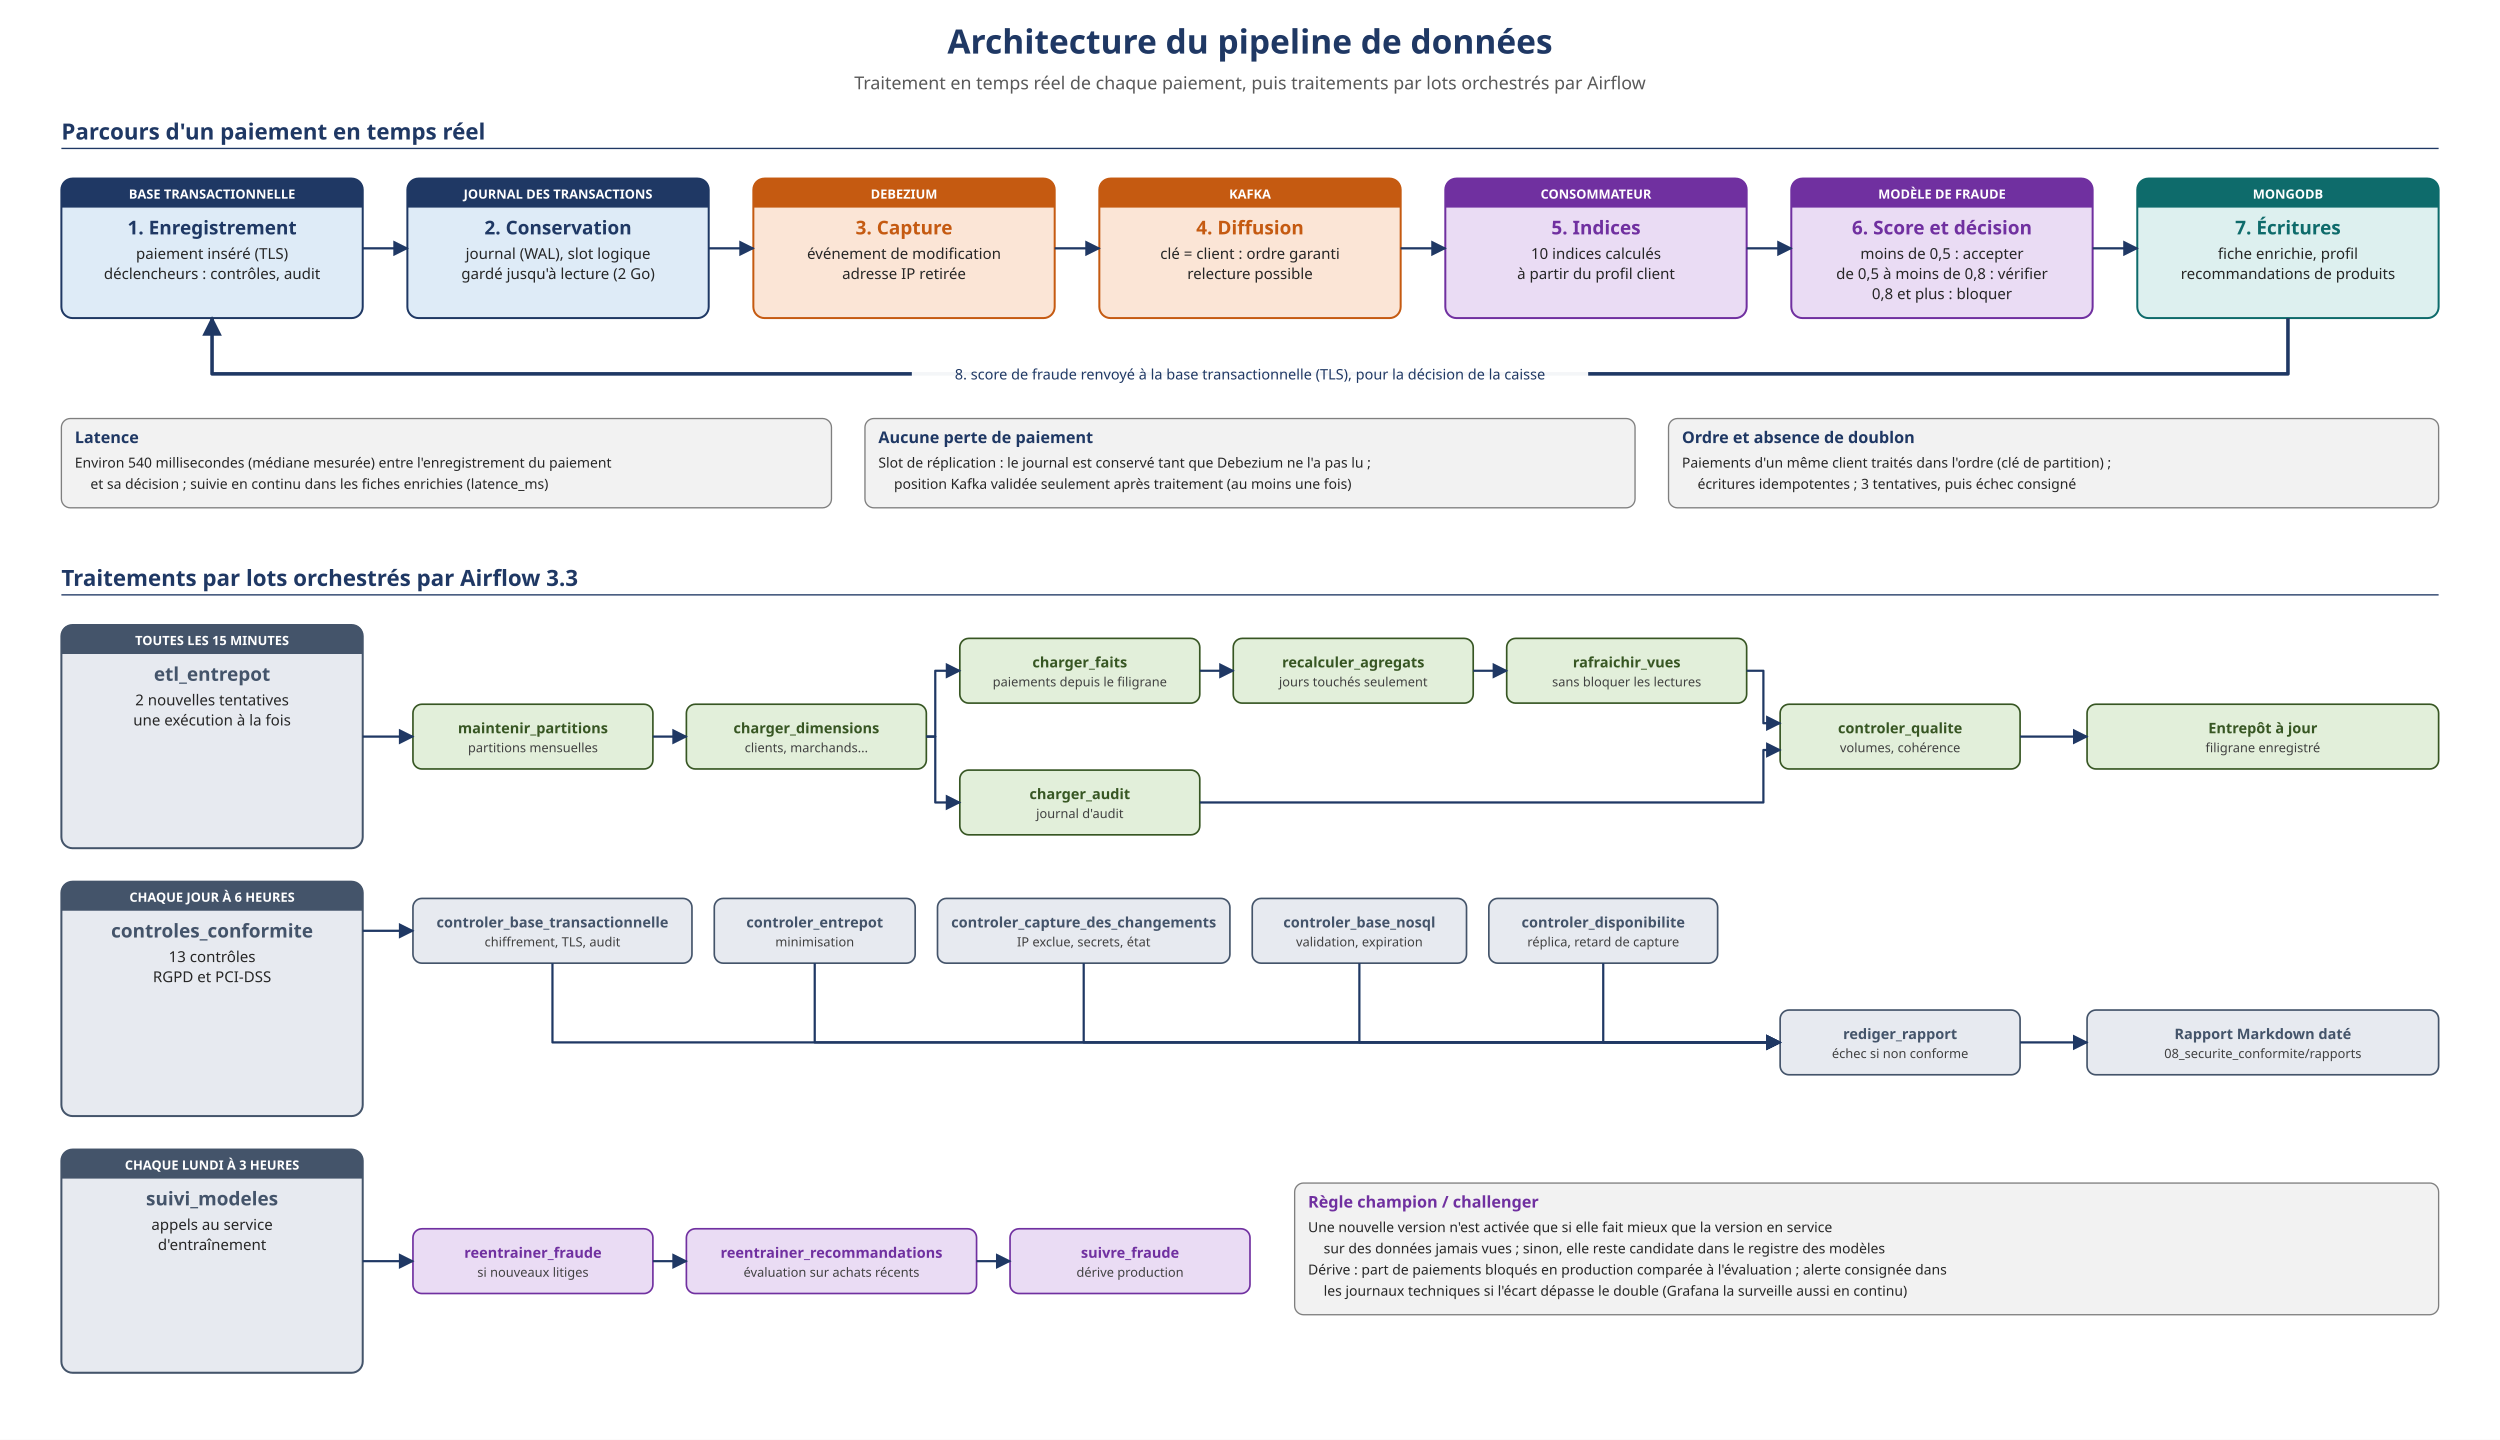
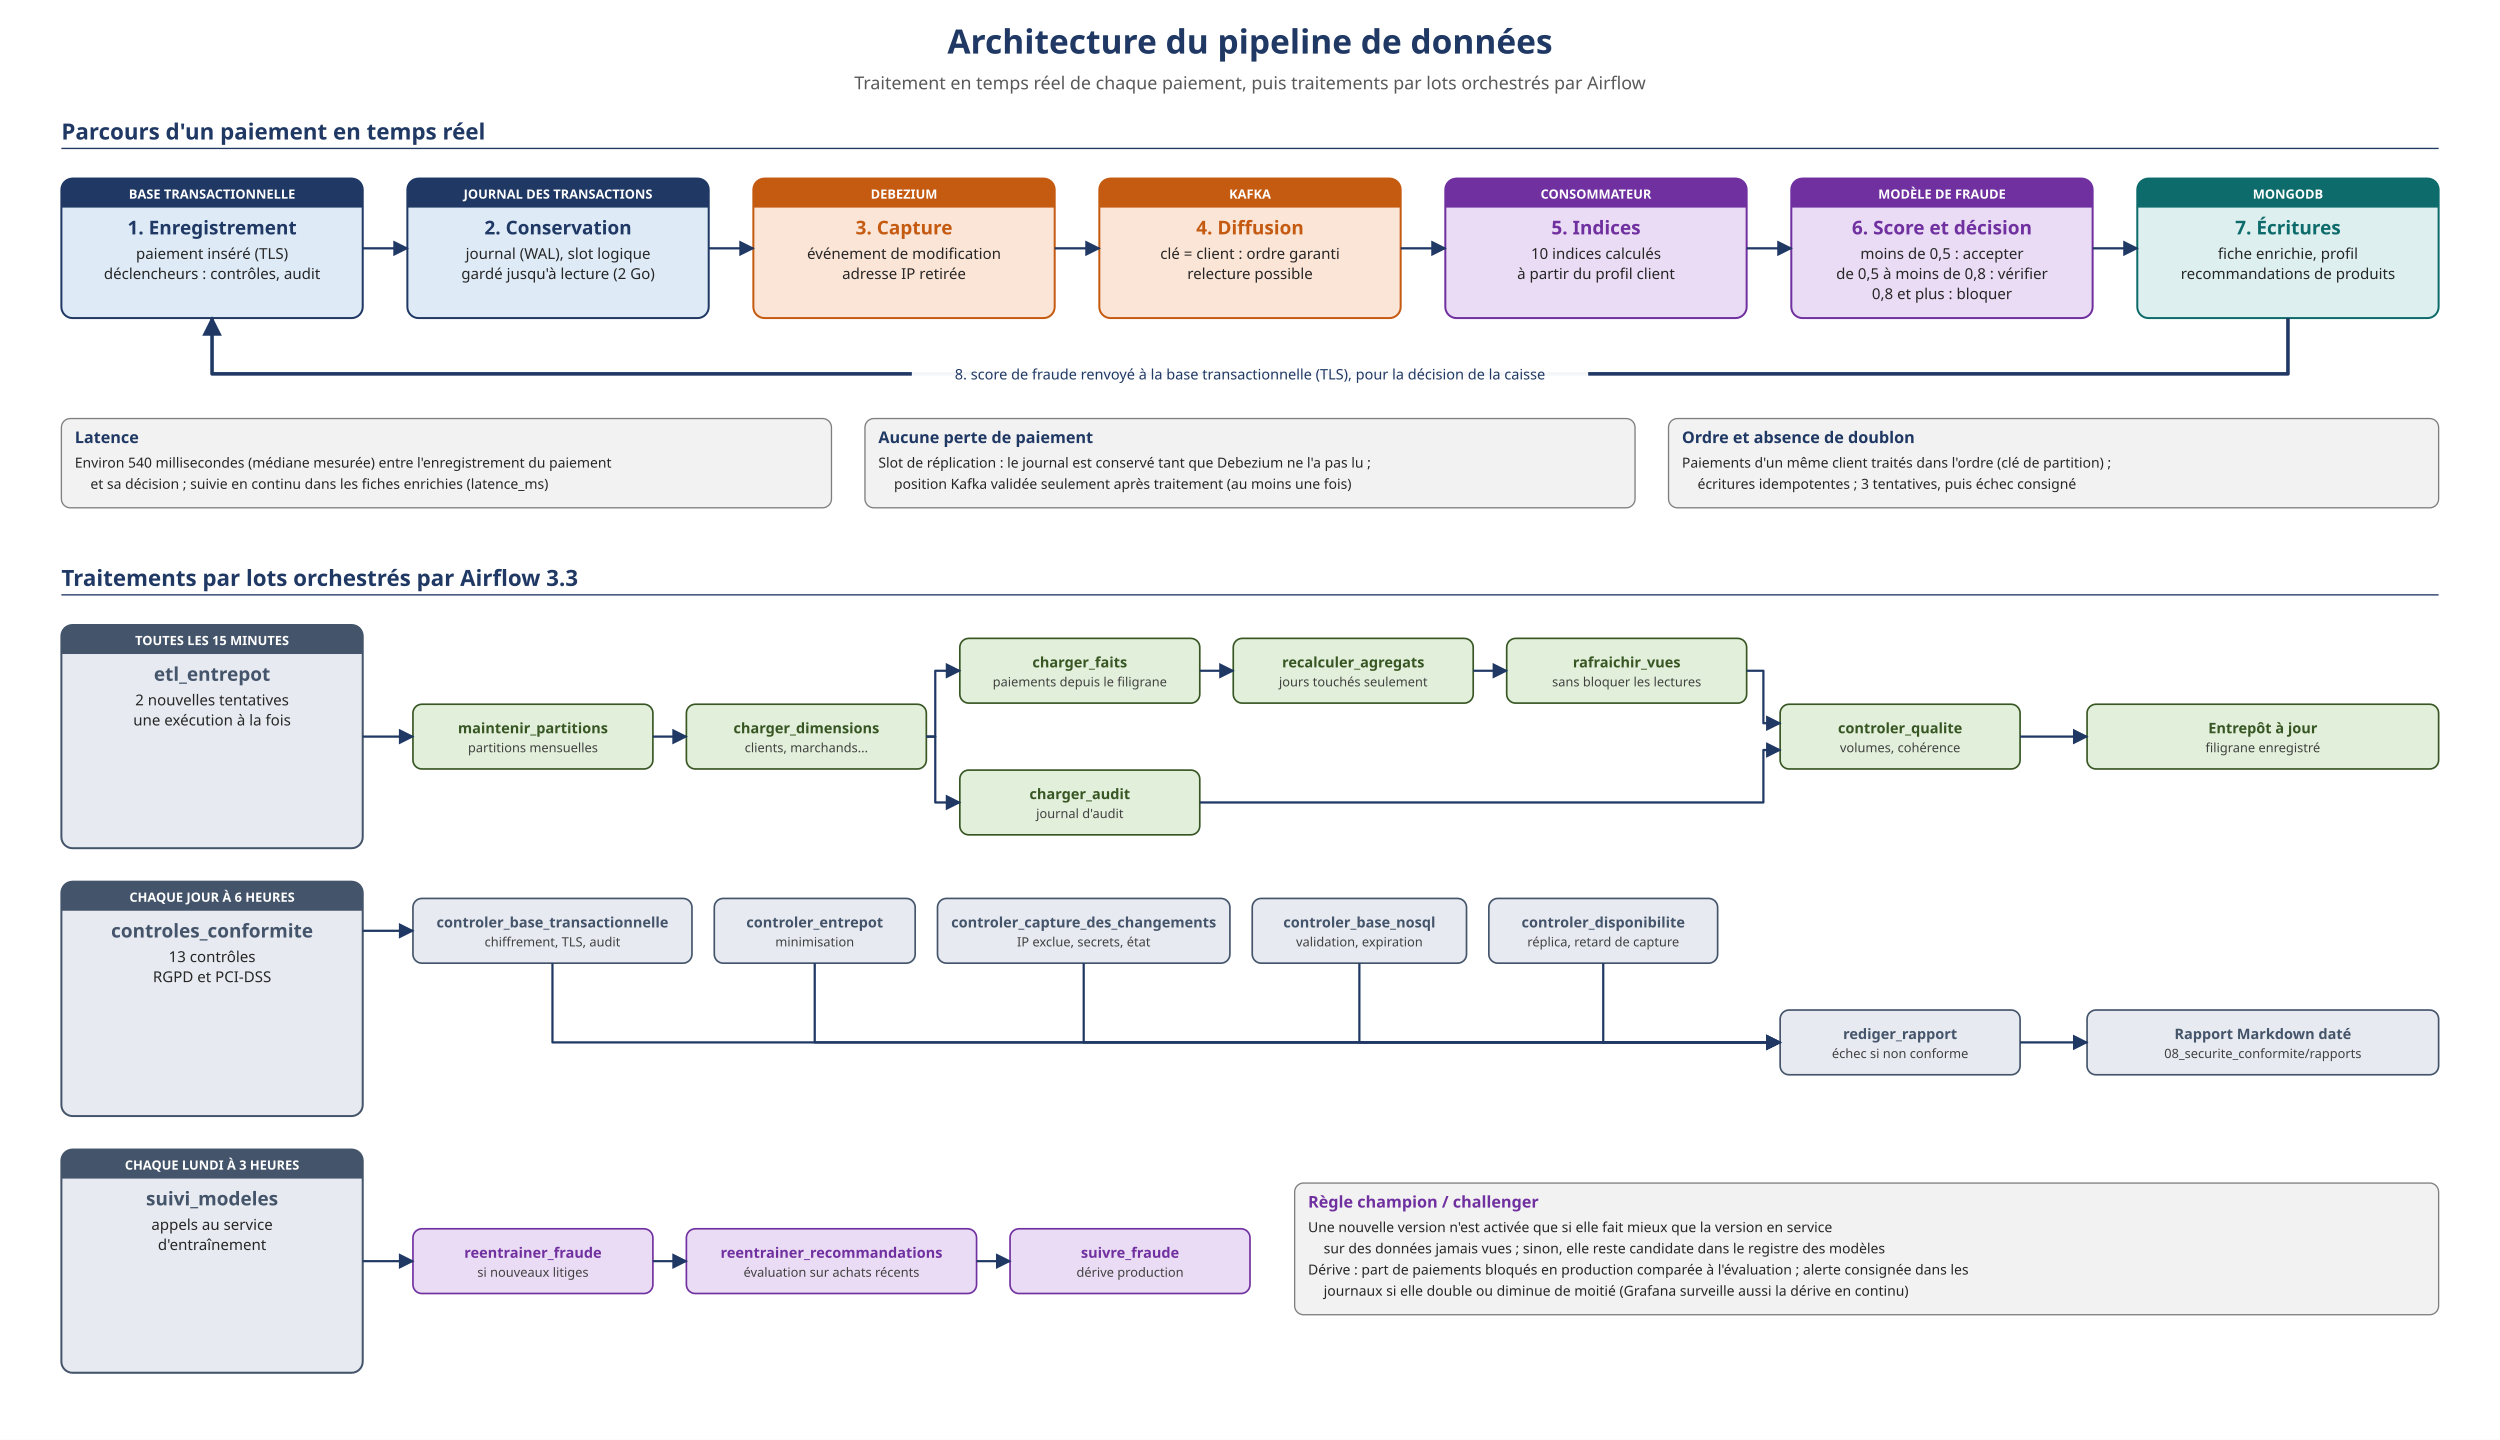
<svg xmlns="http://www.w3.org/2000/svg" width="2240" height="1290" viewBox="0 0 2240 1290">
  <defs>
    <marker id="pointe_donnees" viewBox="0 0 10 10" refX="9" refY="5" markerWidth="7" markerHeight="7" orient="auto-start-reverse">
      <path d="M0,0 L10,5 L0,10 z" fill="#1F3864" />
    </marker>
    <marker id="pointe_pilotage" viewBox="0 0 10 10" refX="9" refY="5" markerWidth="7" markerHeight="7" orient="auto-start-reverse">
      <path d="M0,0 L10,5 L0,10 z" fill="#2E75B6" />
    </marker>
    <marker id="pointe_supervision" viewBox="0 0 10 10" refX="9" refY="5" markerWidth="7" markerHeight="7" orient="auto-start-reverse">
      <path d="M0,0 L10,5 L0,10 z" fill="#595959" />
    </marker>
    <marker id="pointe_retour" viewBox="0 0 10 10" refX="9" refY="5" markerWidth="5.5" markerHeight="5.5" orient="auto-start-reverse">
      <path d="M0,0 L10,5 L0,10 z" fill="#1F3864" />
    </marker>
    <marker id="plusieurs" viewBox="0 0 16 16" refX="0" refY="8" markerWidth="16" markerHeight="16" markerUnits="userSpaceOnUse" orient="auto">
      <path d="M0,1 L15,8 M0,8 L15,8 M0,15 L15,8" stroke="#262626" stroke-width="1.6" fill="none" />
    </marker>
    <marker id="un" viewBox="0 0 16 16" refX="15" refY="8" markerWidth="16" markerHeight="16" markerUnits="userSpaceOnUse" orient="auto">
      <path d="M7,1 L7,15 M11,1 L11,15" stroke="#262626" stroke-width="1.6" fill="none" />
    </marker>
  </defs>
  <rect x="0" y="0" width="2240" height="1290" fill="white" />
  <text x="1120.0" y="48" font-family="Calibri, Carlito, sans-serif" font-size="30" fill="#1F3864" text-anchor="middle" font-weight="bold">Architecture du pipeline de données</text>
  <text x="1120.0" y="80" font-family="Calibri, Carlito, sans-serif" font-size="16" fill="#595959" text-anchor="middle">Traitement en temps réel de chaque paiement, puis traitements par lots orchestrés par Airflow</text>
  <text x="55" y="125" font-family="Calibri, Carlito, sans-serif" font-size="20" fill="#1F3864" text-anchor="start" font-weight="bold">Parcours d'un paiement en temps réel</text>
  <line x1="55" y1="133" x2="2185" y2="133" stroke="#1F3864" stroke-width="1.2" />
  <rect x="55" y="160" width="270" height="125" rx="10" fill="#DEEBF7" stroke="#1F3864" stroke-width="1.8" />
  <path d="M55,186 V170 Q55,160 65,160 H315 Q325,160 325,170 V186 Z" fill="#1F3864" />
  <text x="190.0" y="178" font-family="Calibri, Carlito, sans-serif" font-size="11.5" fill="white" text-anchor="middle" font-weight="bold">BASE TRANSACTIONNELLE</text>
  <text x="190.0" y="210" font-family="Calibri, Carlito, sans-serif" font-size="17" fill="#1F3864" text-anchor="middle" font-weight="bold">1. Enregistrement</text>
  <text x="190.0" y="232" font-family="Calibri, Carlito, sans-serif" font-size="13.5" fill="#262626" text-anchor="middle">paiement inséré (TLS)</text>
  <text x="190.0" y="250" font-family="Calibri, Carlito, sans-serif" font-size="13.5" fill="#262626" text-anchor="middle">déclencheurs : contrôles, audit</text>
  <rect x="365" y="160" width="270" height="125" rx="10" fill="#DEEBF7" stroke="#1F3864" stroke-width="1.8" />
  <path d="M365,186 V170 Q365,160 375,160 H625 Q635,160 635,170 V186 Z" fill="#1F3864" />
  <text x="500.0" y="178" font-family="Calibri, Carlito, sans-serif" font-size="11.5" fill="white" text-anchor="middle" font-weight="bold">JOURNAL DES TRANSACTIONS</text>
  <text x="500.0" y="210" font-family="Calibri, Carlito, sans-serif" font-size="17" fill="#1F3864" text-anchor="middle" font-weight="bold">2. Conservation</text>
  <text x="500.0" y="232" font-family="Calibri, Carlito, sans-serif" font-size="13.5" fill="#262626" text-anchor="middle">journal (WAL), slot logique</text>
  <text x="500.0" y="250" font-family="Calibri, Carlito, sans-serif" font-size="13.5" fill="#262626" text-anchor="middle">gardé jusqu'à lecture (2 Go)</text>
  <rect x="675" y="160" width="270" height="125" rx="10" fill="#FBE5D6" stroke="#C55A11" stroke-width="1.8" />
  <path d="M675,186 V170 Q675,160 685,160 H935 Q945,160 945,170 V186 Z" fill="#C55A11" />
  <text x="810.0" y="178" font-family="Calibri, Carlito, sans-serif" font-size="11.5" fill="white" text-anchor="middle" font-weight="bold">DEBEZIUM</text>
  <text x="810.0" y="210" font-family="Calibri, Carlito, sans-serif" font-size="17" fill="#C55A11" text-anchor="middle" font-weight="bold">3. Capture</text>
  <text x="810.0" y="232" font-family="Calibri, Carlito, sans-serif" font-size="13.5" fill="#262626" text-anchor="middle">événement de modification</text>
  <text x="810.0" y="250" font-family="Calibri, Carlito, sans-serif" font-size="13.5" fill="#262626" text-anchor="middle">adresse IP retirée</text>
  <rect x="985" y="160" width="270" height="125" rx="10" fill="#FBE5D6" stroke="#C55A11" stroke-width="1.8" />
  <path d="M985,186 V170 Q985,160 995,160 H1245 Q1255,160 1255,170 V186 Z" fill="#C55A11" />
  <text x="1120.0" y="178" font-family="Calibri, Carlito, sans-serif" font-size="11.5" fill="white" text-anchor="middle" font-weight="bold">KAFKA</text>
  <text x="1120.0" y="210" font-family="Calibri, Carlito, sans-serif" font-size="17" fill="#C55A11" text-anchor="middle" font-weight="bold">4. Diffusion</text>
  <text x="1120.0" y="232" font-family="Calibri, Carlito, sans-serif" font-size="13.5" fill="#262626" text-anchor="middle">clé = client : ordre garanti</text>
  <text x="1120.0" y="250" font-family="Calibri, Carlito, sans-serif" font-size="13.5" fill="#262626" text-anchor="middle">relecture possible</text>
  <rect x="1295" y="160" width="270" height="125" rx="10" fill="#EADCF4" stroke="#7030A0" stroke-width="1.8" />
  <path d="M1295,186 V170 Q1295,160 1305,160 H1555 Q1565,160 1565,170 V186 Z" fill="#7030A0" />
  <text x="1430.0" y="178" font-family="Calibri, Carlito, sans-serif" font-size="11.5" fill="white" text-anchor="middle" font-weight="bold">CONSOMMATEUR</text>
  <text x="1430.0" y="210" font-family="Calibri, Carlito, sans-serif" font-size="17" fill="#7030A0" text-anchor="middle" font-weight="bold">5. Indices</text>
  <text x="1430.0" y="232" font-family="Calibri, Carlito, sans-serif" font-size="13.5" fill="#262626" text-anchor="middle">10 indices calculés</text>
  <text x="1430.0" y="250" font-family="Calibri, Carlito, sans-serif" font-size="13.5" fill="#262626" text-anchor="middle">à partir du profil client</text>
  <rect x="1605" y="160" width="270" height="125" rx="10" fill="#EADCF4" stroke="#7030A0" stroke-width="1.8" />
  <path d="M1605,186 V170 Q1605,160 1615,160 H1865 Q1875,160 1875,170 V186 Z" fill="#7030A0" />
  <text x="1740.0" y="178" font-family="Calibri, Carlito, sans-serif" font-size="11.5" fill="white" text-anchor="middle" font-weight="bold">MODÈLE DE FRAUDE</text>
  <text x="1740.0" y="210" font-family="Calibri, Carlito, sans-serif" font-size="17" fill="#7030A0" text-anchor="middle" font-weight="bold">6. Score et décision</text>
  <text x="1740.0" y="232" font-family="Calibri, Carlito, sans-serif" font-size="13.5" fill="#262626" text-anchor="middle">moins de 0,5 : accepter</text>
  <text x="1740.0" y="250" font-family="Calibri, Carlito, sans-serif" font-size="13.5" fill="#262626" text-anchor="middle">de 0,5 à moins de 0,8 : vérifier</text>
  <text x="1740.0" y="268" font-family="Calibri, Carlito, sans-serif" font-size="13.5" fill="#262626" text-anchor="middle">0,8 et plus : bloquer</text>
  <rect x="1915" y="160" width="270" height="125" rx="10" fill="#DDF0EF" stroke="#0E6B6B" stroke-width="1.8" />
  <path d="M1915,186 V170 Q1915,160 1925,160 H2175 Q2185,160 2185,170 V186 Z" fill="#0E6B6B" />
  <text x="2050.0" y="178" font-family="Calibri, Carlito, sans-serif" font-size="11.5" fill="white" text-anchor="middle" font-weight="bold">MONGODB</text>
  <text x="2050.0" y="210" font-family="Calibri, Carlito, sans-serif" font-size="17" fill="#0E6B6B" text-anchor="middle" font-weight="bold">7. Écritures</text>
  <text x="2050.0" y="232" font-family="Calibri, Carlito, sans-serif" font-size="13.5" fill="#262626" text-anchor="middle">fiche enrichie, profil</text>
  <text x="2050.0" y="250" font-family="Calibri, Carlito, sans-serif" font-size="13.5" fill="#262626" text-anchor="middle">recommandations de produits</text>
  <rect x="55" y="375" width="690" height="80" rx="8" fill="#F2F2F2" stroke="#7F7F7F" stroke-width="1.2" />
  <text x="67" y="397" font-family="Calibri, Carlito, sans-serif" font-size="14.5" fill="#1F3864" text-anchor="start" font-weight="bold">Latence</text>
  <text x="67" y="419" font-family="Calibri, Carlito, sans-serif" font-size="12.5" fill="#262626" text-anchor="start">Environ 540 millisecondes (médiane mesurée) entre l'enregistrement du paiement</text>
  <text x="81" y="438" font-family="Calibri, Carlito, sans-serif" font-size="12.5" fill="#262626" text-anchor="start">et sa décision ; suivie en continu dans les fiches enrichies (latence_ms)</text>
  <rect x="775" y="375" width="690" height="80" rx="8" fill="#F2F2F2" stroke="#7F7F7F" stroke-width="1.2" />
  <text x="787" y="397" font-family="Calibri, Carlito, sans-serif" font-size="14.5" fill="#1F3864" text-anchor="start" font-weight="bold">Aucune perte de paiement</text>
  <text x="787" y="419" font-family="Calibri, Carlito, sans-serif" font-size="12.5" fill="#262626" text-anchor="start">Slot de réplication : le journal est conservé tant que Debezium ne l'a pas lu ;</text>
  <text x="801" y="438" font-family="Calibri, Carlito, sans-serif" font-size="12.5" fill="#262626" text-anchor="start">position Kafka validée seulement après traitement (au moins une fois)</text>
  <rect x="1495" y="375" width="690" height="80" rx="8" fill="#F2F2F2" stroke="#7F7F7F" stroke-width="1.2" />
  <text x="1507" y="397" font-family="Calibri, Carlito, sans-serif" font-size="14.5" fill="#1F3864" text-anchor="start" font-weight="bold">Ordre et absence de doublon</text>
  <text x="1507" y="419" font-family="Calibri, Carlito, sans-serif" font-size="12.5" fill="#262626" text-anchor="start">Paiements d'un même client traités dans l'ordre (clé de partition) ;</text>
  <text x="1521" y="438" font-family="Calibri, Carlito, sans-serif" font-size="12.5" fill="#262626" text-anchor="start">écritures idempotentes ; 3 tentatives, puis échec consigné</text>
  <text x="55" y="525" font-family="Calibri, Carlito, sans-serif" font-size="20" fill="#1F3864" text-anchor="start" font-weight="bold">Traitements par lots orchestrés par Airflow 3.3</text>
  <line x1="55" y1="533" x2="2185" y2="533" stroke="#1F3864" stroke-width="1.2" />
  <rect x="55" y="560" width="270" height="200" rx="10" fill="#E7EAF0" stroke="#44546A" stroke-width="1.8" />
  <path d="M55,586 V570 Q55,560 65,560 H315 Q325,560 325,570 V586 Z" fill="#44546A" />
  <text x="190.0" y="578" font-family="Calibri, Carlito, sans-serif" font-size="11.5" fill="white" text-anchor="middle" font-weight="bold">TOUTES LES 15 MINUTES</text>
  <text x="190.0" y="610" font-family="Calibri, Carlito, sans-serif" font-size="17" fill="#44546A" text-anchor="middle" font-weight="bold">etl_entrepot</text>
  <text x="190.0" y="632" font-family="Calibri, Carlito, sans-serif" font-size="13.5" fill="#262626" text-anchor="middle">2 nouvelles tentatives</text>
  <text x="190.0" y="650" font-family="Calibri, Carlito, sans-serif" font-size="13.5" fill="#262626" text-anchor="middle">une exécution à la fois</text>
  <rect x="370" y="631" width="215" height="58" rx="8" fill="#E2EFDA" stroke="#375623" stroke-width="1.5" />
  <text x="477.5" y="657.0" font-family="Calibri, Carlito, sans-serif" font-size="13" fill="#375623" text-anchor="middle" font-weight="bold">maintenir_partitions</text>
  <text x="477.5" y="674.0" font-family="Calibri, Carlito, sans-serif" font-size="11.5" fill="#404040" text-anchor="middle">partitions mensuelles</text>
  <rect x="615" y="631" width="215" height="58" rx="8" fill="#E2EFDA" stroke="#375623" stroke-width="1.5" />
  <text x="722.5" y="657.0" font-family="Calibri, Carlito, sans-serif" font-size="13" fill="#375623" text-anchor="middle" font-weight="bold">charger_dimensions</text>
  <text x="722.5" y="674.0" font-family="Calibri, Carlito, sans-serif" font-size="11.5" fill="#404040" text-anchor="middle">clients, marchands...</text>
  <rect x="860" y="572" width="215" height="58" rx="8" fill="#E2EFDA" stroke="#375623" stroke-width="1.5" />
  <text x="967.5" y="598.0" font-family="Calibri, Carlito, sans-serif" font-size="13" fill="#375623" text-anchor="middle" font-weight="bold">charger_faits</text>
  <text x="967.5" y="615.0" font-family="Calibri, Carlito, sans-serif" font-size="11.5" fill="#404040" text-anchor="middle">paiements depuis le filigrane</text>
  <rect x="860" y="690" width="215" height="58" rx="8" fill="#E2EFDA" stroke="#375623" stroke-width="1.5" />
  <text x="967.5" y="716.0" font-family="Calibri, Carlito, sans-serif" font-size="13" fill="#375623" text-anchor="middle" font-weight="bold">charger_audit</text>
  <text x="967.5" y="733.0" font-family="Calibri, Carlito, sans-serif" font-size="11.5" fill="#404040" text-anchor="middle">journal d'audit</text>
  <rect x="1105" y="572" width="215" height="58" rx="8" fill="#E2EFDA" stroke="#375623" stroke-width="1.5" />
  <text x="1212.5" y="598.0" font-family="Calibri, Carlito, sans-serif" font-size="13" fill="#375623" text-anchor="middle" font-weight="bold">recalculer_agregats</text>
  <text x="1212.5" y="615.0" font-family="Calibri, Carlito, sans-serif" font-size="11.5" fill="#404040" text-anchor="middle">jours touchés seulement</text>
  <rect x="1350" y="572" width="215" height="58" rx="8" fill="#E2EFDA" stroke="#375623" stroke-width="1.5" />
  <text x="1457.5" y="598.0" font-family="Calibri, Carlito, sans-serif" font-size="13" fill="#375623" text-anchor="middle" font-weight="bold">rafraichir_vues</text>
  <text x="1457.5" y="615.0" font-family="Calibri, Carlito, sans-serif" font-size="11.5" fill="#404040" text-anchor="middle">sans bloquer les lectures</text>
  <rect x="1595" y="631" width="215" height="58" rx="8" fill="#E2EFDA" stroke="#375623" stroke-width="1.5" />
  <text x="1702.5" y="657.0" font-family="Calibri, Carlito, sans-serif" font-size="13" fill="#375623" text-anchor="middle" font-weight="bold">controler_qualite</text>
  <text x="1702.5" y="674.0" font-family="Calibri, Carlito, sans-serif" font-size="11.5" fill="#404040" text-anchor="middle">volumes, cohérence</text>
  <rect x="1870" y="631" width="315" height="58" rx="8" fill="#E2EFDA" stroke="#375623" stroke-width="1.5" />
  <text x="2027.5" y="657.0" font-family="Calibri, Carlito, sans-serif" font-size="13" fill="#375623" text-anchor="middle" font-weight="bold">Entrepôt à jour</text>
  <text x="2027.5" y="674.0" font-family="Calibri, Carlito, sans-serif" font-size="11.5" fill="#404040" text-anchor="middle">filigrane enregistré</text>
  <rect x="55" y="790" width="270" height="210" rx="10" fill="#E7EAF0" stroke="#44546A" stroke-width="1.8" />
  <path d="M55,816 V800 Q55,790 65,790 H315 Q325,790 325,800 V816 Z" fill="#44546A" />
  <text x="190.0" y="808" font-family="Calibri, Carlito, sans-serif" font-size="11.5" fill="white" text-anchor="middle" font-weight="bold">CHAQUE JOUR À 6 HEURES</text>
  <text x="190.0" y="840" font-family="Calibri, Carlito, sans-serif" font-size="17" fill="#44546A" text-anchor="middle" font-weight="bold">controles_conformite</text>
  <text x="190.0" y="862" font-family="Calibri, Carlito, sans-serif" font-size="13.5" fill="#262626" text-anchor="middle">13 contrôles</text>
  <text x="190.0" y="880" font-family="Calibri, Carlito, sans-serif" font-size="13.5" fill="#262626" text-anchor="middle">RGPD et PCI-DSS</text>
  <rect x="1595" y="905" width="215" height="58" rx="8" fill="#E7EAF0" stroke="#44546A" stroke-width="1.5" />
  <text x="1702.5" y="931.0" font-family="Calibri, Carlito, sans-serif" font-size="13" fill="#44546A" text-anchor="middle" font-weight="bold">rediger_rapport</text>
  <text x="1702.5" y="948.0" font-family="Calibri, Carlito, sans-serif" font-size="11.5" fill="#404040" text-anchor="middle">échec si non conforme</text>
  <rect x="370" y="805" width="250" height="58" rx="8" fill="#E7EAF0" stroke="#44546A" stroke-width="1.5" />
  <text x="495.0" y="831.0" font-family="Calibri, Carlito, sans-serif" font-size="13" fill="#44546A" text-anchor="middle" font-weight="bold">controler_base_transactionnelle</text>
  <text x="495.0" y="848.0" font-family="Calibri, Carlito, sans-serif" font-size="11.5" fill="#404040" text-anchor="middle">chiffrement, TLS, audit</text>
  <rect x="640" y="805" width="180" height="58" rx="8" fill="#E7EAF0" stroke="#44546A" stroke-width="1.5" />
  <text x="730.0" y="831.0" font-family="Calibri, Carlito, sans-serif" font-size="13" fill="#44546A" text-anchor="middle" font-weight="bold">controler_entrepot</text>
  <text x="730.0" y="848.0" font-family="Calibri, Carlito, sans-serif" font-size="11.5" fill="#404040" text-anchor="middle">minimisation</text>
  <rect x="840" y="805" width="262" height="58" rx="8" fill="#E7EAF0" stroke="#44546A" stroke-width="1.5" />
  <text x="971.0" y="831.0" font-family="Calibri, Carlito, sans-serif" font-size="13" fill="#44546A" text-anchor="middle" font-weight="bold">controler_capture_des_changements</text>
  <text x="971.0" y="848.0" font-family="Calibri, Carlito, sans-serif" font-size="11.5" fill="#404040" text-anchor="middle">IP exclue, secrets, état</text>
  <rect x="1122" y="805" width="192" height="58" rx="8" fill="#E7EAF0" stroke="#44546A" stroke-width="1.5" />
  <text x="1218.0" y="831.0" font-family="Calibri, Carlito, sans-serif" font-size="13" fill="#44546A" text-anchor="middle" font-weight="bold">controler_base_nosql</text>
  <text x="1218.0" y="848.0" font-family="Calibri, Carlito, sans-serif" font-size="11.5" fill="#404040" text-anchor="middle">validation, expiration</text>
  <rect x="1334" y="805" width="205" height="58" rx="8" fill="#E7EAF0" stroke="#44546A" stroke-width="1.5" />
  <text x="1436.5" y="831.0" font-family="Calibri, Carlito, sans-serif" font-size="13" fill="#44546A" text-anchor="middle" font-weight="bold">controler_disponibilite</text>
  <text x="1436.5" y="848.0" font-family="Calibri, Carlito, sans-serif" font-size="11.5" fill="#404040" text-anchor="middle">réplica, retard de capture</text>
  <rect x="1870" y="905" width="315" height="58" rx="8" fill="#E7EAF0" stroke="#44546A" stroke-width="1.5" />
  <text x="2027.5" y="931.0" font-family="Calibri, Carlito, sans-serif" font-size="13" fill="#44546A" text-anchor="middle" font-weight="bold">Rapport Markdown daté</text>
  <text x="2027.5" y="948.0" font-family="Calibri, Carlito, sans-serif" font-size="11.5" fill="#404040" text-anchor="middle">08_securite_conformite/rapports</text>
  <rect x="55" y="1030" width="270" height="200" rx="10" fill="#E7EAF0" stroke="#44546A" stroke-width="1.8" />
  <path d="M55,1056 V1040 Q55,1030 65,1030 H315 Q325,1030 325,1040 V1056 Z" fill="#44546A" />
  <text x="190.0" y="1048" font-family="Calibri, Carlito, sans-serif" font-size="11.5" fill="white" text-anchor="middle" font-weight="bold">CHAQUE LUNDI À 3 HEURES</text>
  <text x="190.0" y="1080" font-family="Calibri, Carlito, sans-serif" font-size="17" fill="#44546A" text-anchor="middle" font-weight="bold">suivi_modeles</text>
  <text x="190.0" y="1102" font-family="Calibri, Carlito, sans-serif" font-size="13.5" fill="#262626" text-anchor="middle">appels au service</text>
  <text x="190.0" y="1120" font-family="Calibri, Carlito, sans-serif" font-size="13.5" fill="#262626" text-anchor="middle">d'entraînement</text>
  <rect x="370" y="1101" width="215" height="58" rx="8" fill="#EADCF4" stroke="#7030A0" stroke-width="1.5" />
  <text x="477.5" y="1127.0" font-family="Calibri, Carlito, sans-serif" font-size="13" fill="#7030A0" text-anchor="middle" font-weight="bold">reentrainer_fraude</text>
  <text x="477.5" y="1144.0" font-family="Calibri, Carlito, sans-serif" font-size="11.5" fill="#404040" text-anchor="middle">si nouveaux litiges</text>
  <rect x="615" y="1101" width="260" height="58" rx="8" fill="#EADCF4" stroke="#7030A0" stroke-width="1.5" />
  <text x="745.0" y="1127.0" font-family="Calibri, Carlito, sans-serif" font-size="13" fill="#7030A0" text-anchor="middle" font-weight="bold">reentrainer_recommandations</text>
  <text x="745.0" y="1144.0" font-family="Calibri, Carlito, sans-serif" font-size="11.5" fill="#404040" text-anchor="middle">évaluation sur achats récents</text>
  <rect x="905" y="1101" width="215" height="58" rx="8" fill="#EADCF4" stroke="#7030A0" stroke-width="1.5" />
  <text x="1012.5" y="1127.0" font-family="Calibri, Carlito, sans-serif" font-size="13" fill="#7030A0" text-anchor="middle" font-weight="bold">suivre_fraude</text>
  <text x="1012.5" y="1144.0" font-family="Calibri, Carlito, sans-serif" font-size="11.5" fill="#404040" text-anchor="middle">dérive production</text>
  <rect x="1160" y="1060" width="1025" height="118" rx="8" fill="#F2F2F2" stroke="#7F7F7F" stroke-width="1.2" />
  <text x="1172" y="1082" font-family="Calibri, Carlito, sans-serif" font-size="14.5" fill="#7030A0" text-anchor="start" font-weight="bold">Règle champion / challenger</text>
  <text x="1172" y="1104" font-family="Calibri, Carlito, sans-serif" font-size="12.5" fill="#262626" text-anchor="start">Une nouvelle version n'est activée que si elle fait mieux que la version en service</text>
  <text x="1186" y="1123" font-family="Calibri, Carlito, sans-serif" font-size="12.5" fill="#262626" text-anchor="start">sur des données jamais vues ; sinon, elle reste candidate dans le registre des modèles</text>
-   <text x="1172" y="1142" font-family="Calibri, Carlito, sans-serif" font-size="12.5" fill="#262626" text-anchor="start">Dérive : part de paiements bloqués en production comparée à l'évaluation ; alerte consignée dans</text>
-   <text x="1186" y="1161" font-family="Calibri, Carlito, sans-serif" font-size="12.5" fill="#262626" text-anchor="start">les journaux techniques si l'écart dépasse le double (Grafana la surveille aussi en continu)</text>
+   <text x="1172" y="1142" font-family="Calibri, Carlito, sans-serif" font-size="12.5" fill="#262626" text-anchor="start">Dérive : part de paiements bloqués en production comparée à l'évaluation ; alerte consignée dans les</text>
+   <text x="1186" y="1161" font-family="Calibri, Carlito, sans-serif" font-size="12.5" fill="#262626" text-anchor="start">journaux si elle double ou diminue de moitié (Grafana surveille aussi la dérive en continu)</text>
  <path d="M325,222.5 L365,222.5" fill="none" stroke="#1F3864" stroke-width="2.0" stroke-linejoin="round" marker-end="url(#pointe_donnees)" />
  <path d="M635,222.5 L675,222.5" fill="none" stroke="#1F3864" stroke-width="2.0" stroke-linejoin="round" marker-end="url(#pointe_donnees)" />
  <path d="M945,222.5 L985,222.5" fill="none" stroke="#1F3864" stroke-width="2.0" stroke-linejoin="round" marker-end="url(#pointe_donnees)" />
  <path d="M1255,222.5 L1295,222.5" fill="none" stroke="#1F3864" stroke-width="2.0" stroke-linejoin="round" marker-end="url(#pointe_donnees)" />
  <path d="M1565,222.5 L1605,222.5" fill="none" stroke="#1F3864" stroke-width="2.0" stroke-linejoin="round" marker-end="url(#pointe_donnees)" />
  <path d="M1875,222.5 L1915,222.5" fill="none" stroke="#1F3864" stroke-width="2.0" stroke-linejoin="round" marker-end="url(#pointe_donnees)" />
  <path d="M2050.0,285 L2050.0,335 L190.0,335 L190.0,285" fill="none" stroke="#1F3864" stroke-width="3.2" stroke-linejoin="round" marker-end="url(#pointe_retour)" />
  <rect x="817.0" y="326" width="606.0" height="22" rx="4" fill="white" fill-opacity="0.95" />
  <text x="1120.0" y="340" font-family="Calibri, Carlito, sans-serif" font-size="13" fill="#1F3864" text-anchor="middle">8. score de fraude renvoyé à la base transactionnelle (TLS), pour la décision de la caisse</text>
  <path d="M325,660.0 L370,660.0" fill="none" stroke="#1F3864" stroke-width="2.0" stroke-linejoin="round" marker-end="url(#pointe_donnees)" />
  <path d="M585,660.0 L615,660.0" fill="none" stroke="#1F3864" stroke-width="2.0" stroke-linejoin="round" marker-end="url(#pointe_donnees)" />
  <path d="M830,660.0 L838,660.0 L838,601.0 L860,601.0" fill="none" stroke="#1F3864" stroke-width="2.0" stroke-linejoin="round" marker-end="url(#pointe_donnees)" />
  <path d="M830,660.0 L838,660.0 L838,719.0 L860,719.0" fill="none" stroke="#1F3864" stroke-width="2.0" stroke-linejoin="round" marker-end="url(#pointe_donnees)" />
  <path d="M1075,601.0 L1105,601.0" fill="none" stroke="#1F3864" stroke-width="2.0" stroke-linejoin="round" marker-end="url(#pointe_donnees)" />
  <path d="M1320,601.0 L1350,601.0" fill="none" stroke="#1F3864" stroke-width="2.0" stroke-linejoin="round" marker-end="url(#pointe_donnees)" />
  <path d="M1565,601.0 L1580,601.0 L1580,648.0 L1595,648.0" fill="none" stroke="#1F3864" stroke-width="2.0" stroke-linejoin="round" marker-end="url(#pointe_donnees)" />
  <path d="M1075,719.0 L1580,719.0 L1580,672.0 L1595,672.0" fill="none" stroke="#1F3864" stroke-width="2.0" stroke-linejoin="round" marker-end="url(#pointe_donnees)" />
  <path d="M1810,660.0 L1870,660.0" fill="none" stroke="#1F3864" stroke-width="2.0" stroke-linejoin="round" marker-end="url(#pointe_donnees)" />
  <path d="M495.0,863 L495.0,934.0 L1595,934.0" fill="none" stroke="#1F3864" stroke-width="2.0" stroke-linejoin="round" marker-end="url(#pointe_donnees)" />
  <path d="M730.0,863 L730.0,934.0 L1595,934.0" fill="none" stroke="#1F3864" stroke-width="2.0" stroke-linejoin="round" marker-end="url(#pointe_donnees)" />
  <path d="M971.0,863 L971.0,934.0 L1595,934.0" fill="none" stroke="#1F3864" stroke-width="2.0" stroke-linejoin="round" marker-end="url(#pointe_donnees)" />
  <path d="M1218.0,863 L1218.0,934.0 L1595,934.0" fill="none" stroke="#1F3864" stroke-width="2.0" stroke-linejoin="round" marker-end="url(#pointe_donnees)" />
  <path d="M1436.5,863 L1436.5,934.0 L1595,934.0" fill="none" stroke="#1F3864" stroke-width="2.0" stroke-linejoin="round" marker-end="url(#pointe_donnees)" />
  <path d="M325,834 L370,834" fill="none" stroke="#1F3864" stroke-width="2.0" stroke-linejoin="round" marker-end="url(#pointe_donnees)" />
  <path d="M1810,934.0 L1870,934.0" fill="none" stroke="#1F3864" stroke-width="2.0" stroke-linejoin="round" marker-end="url(#pointe_donnees)" />
  <path d="M325,1130.0 L370,1130.0" fill="none" stroke="#1F3864" stroke-width="2.0" stroke-linejoin="round" marker-end="url(#pointe_donnees)" />
  <path d="M585,1130.0 L615,1130.0" fill="none" stroke="#1F3864" stroke-width="2.0" stroke-linejoin="round" marker-end="url(#pointe_donnees)" />
  <path d="M875,1130.0 L905,1130.0" fill="none" stroke="#1F3864" stroke-width="2.0" stroke-linejoin="round" marker-end="url(#pointe_donnees)" />
</svg>
